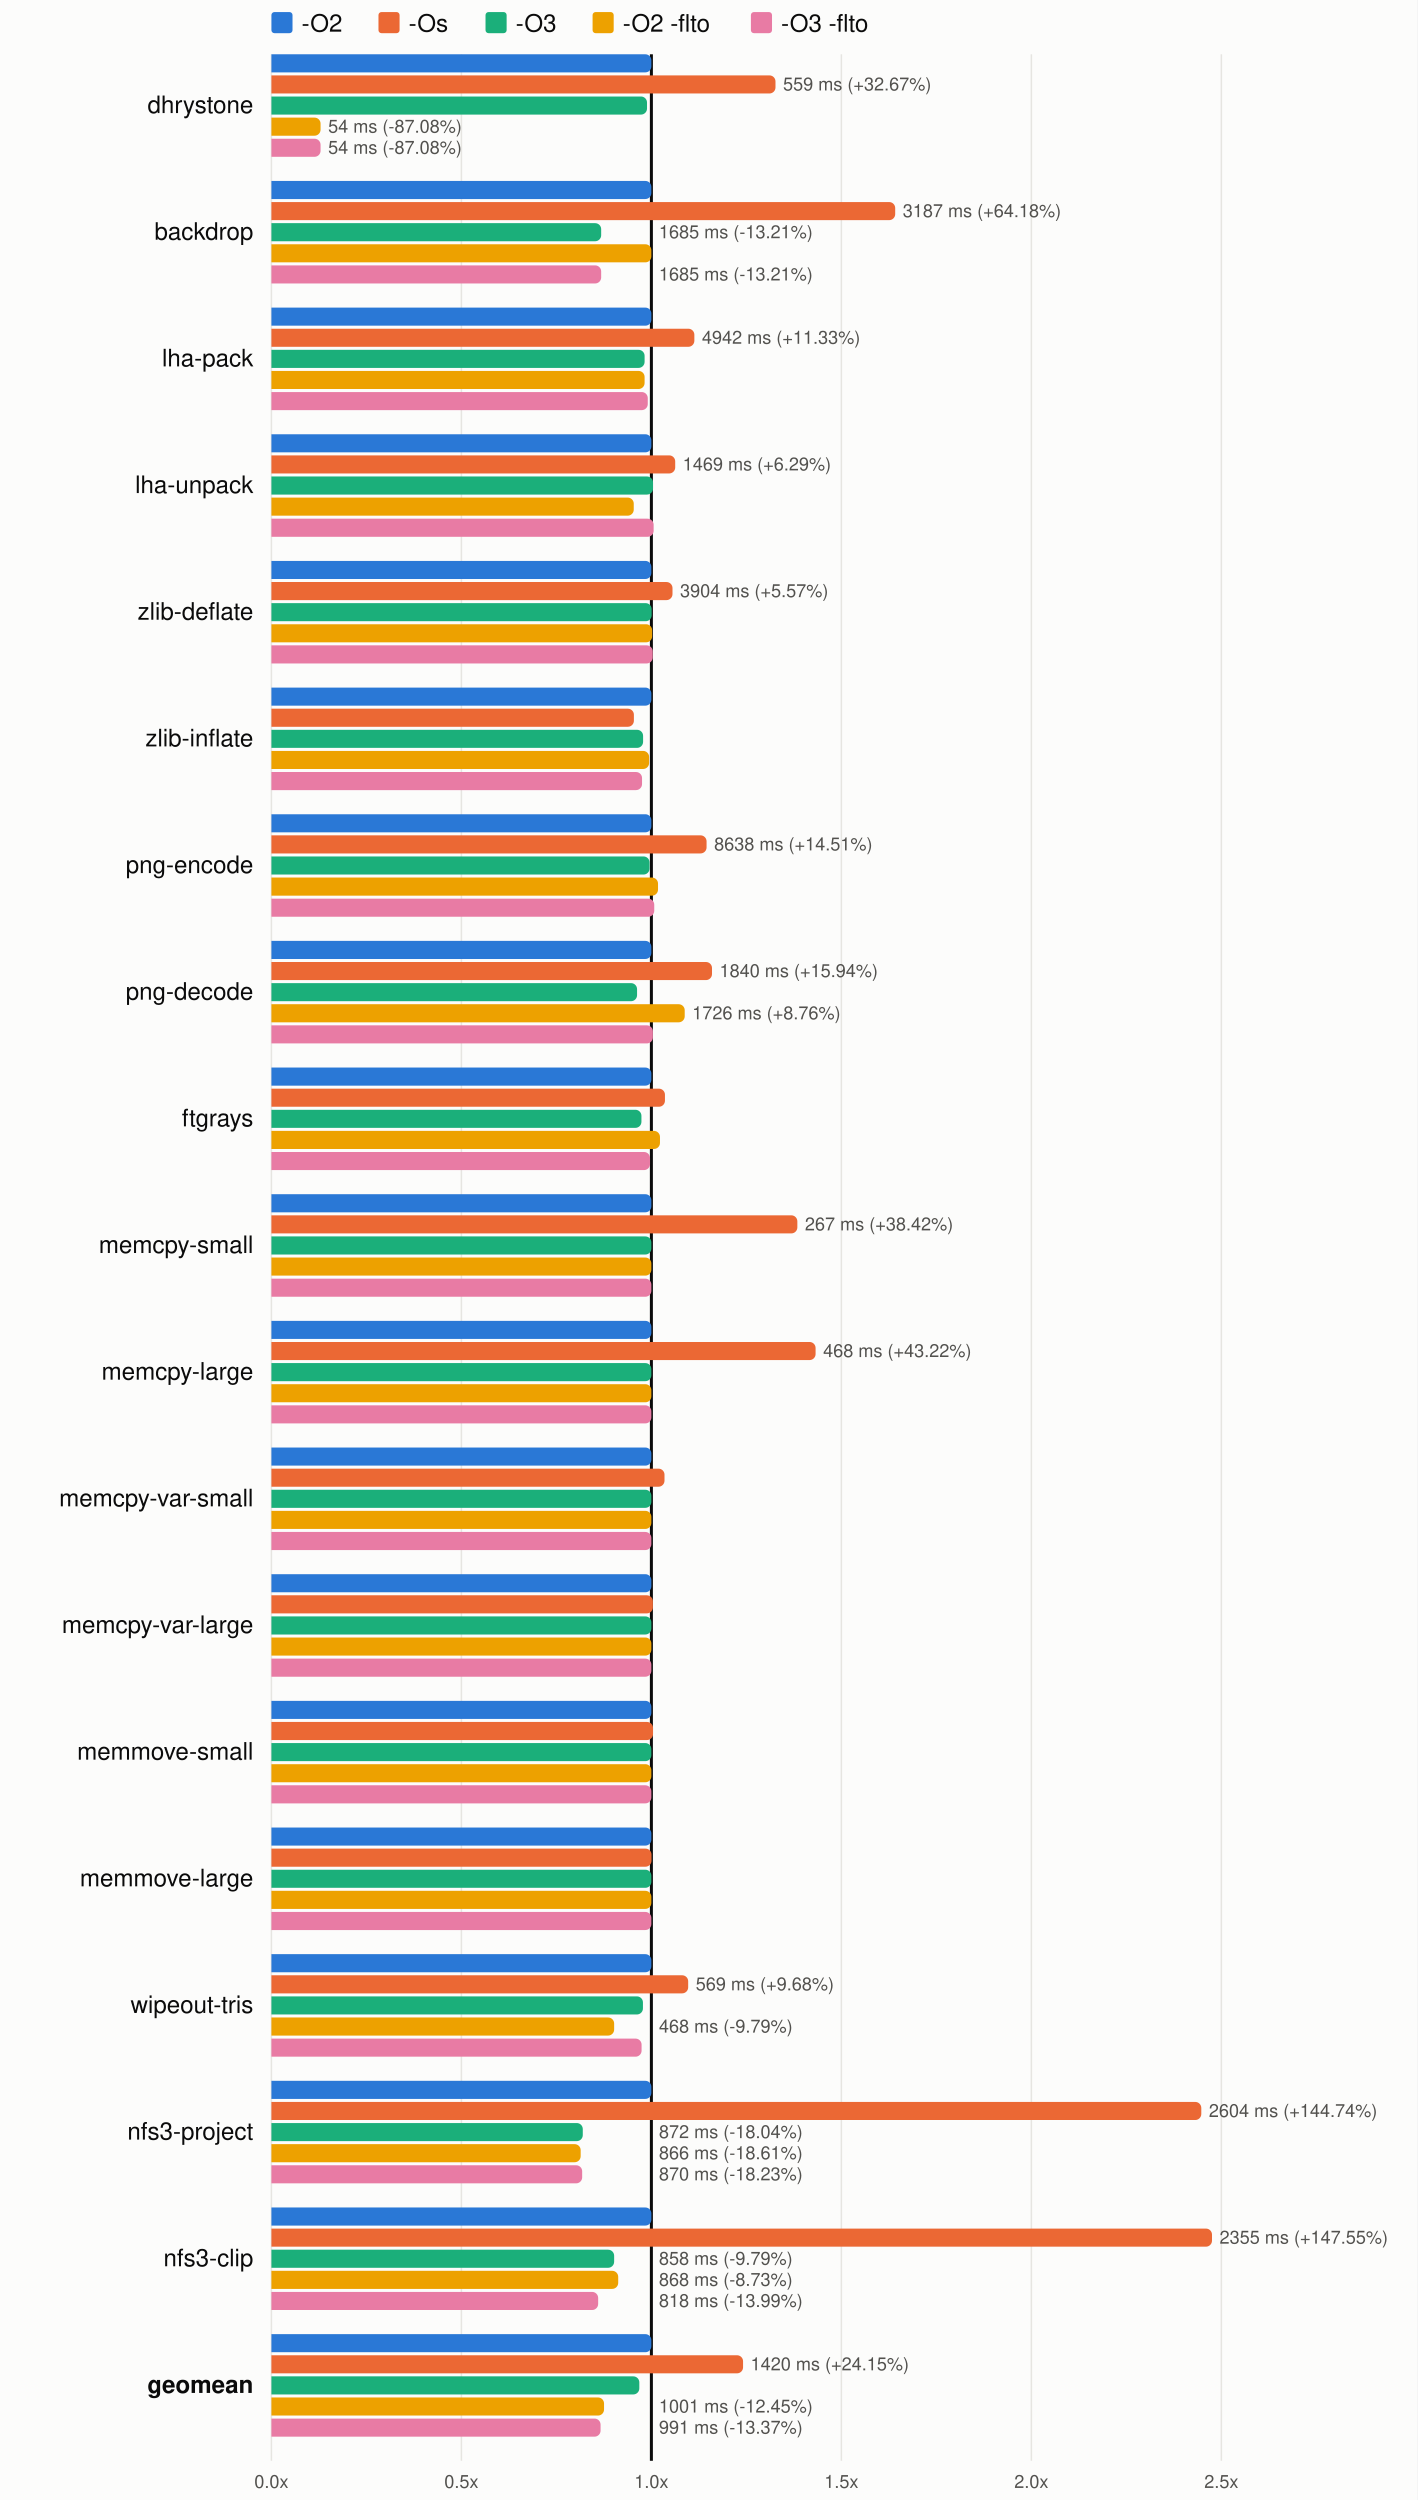
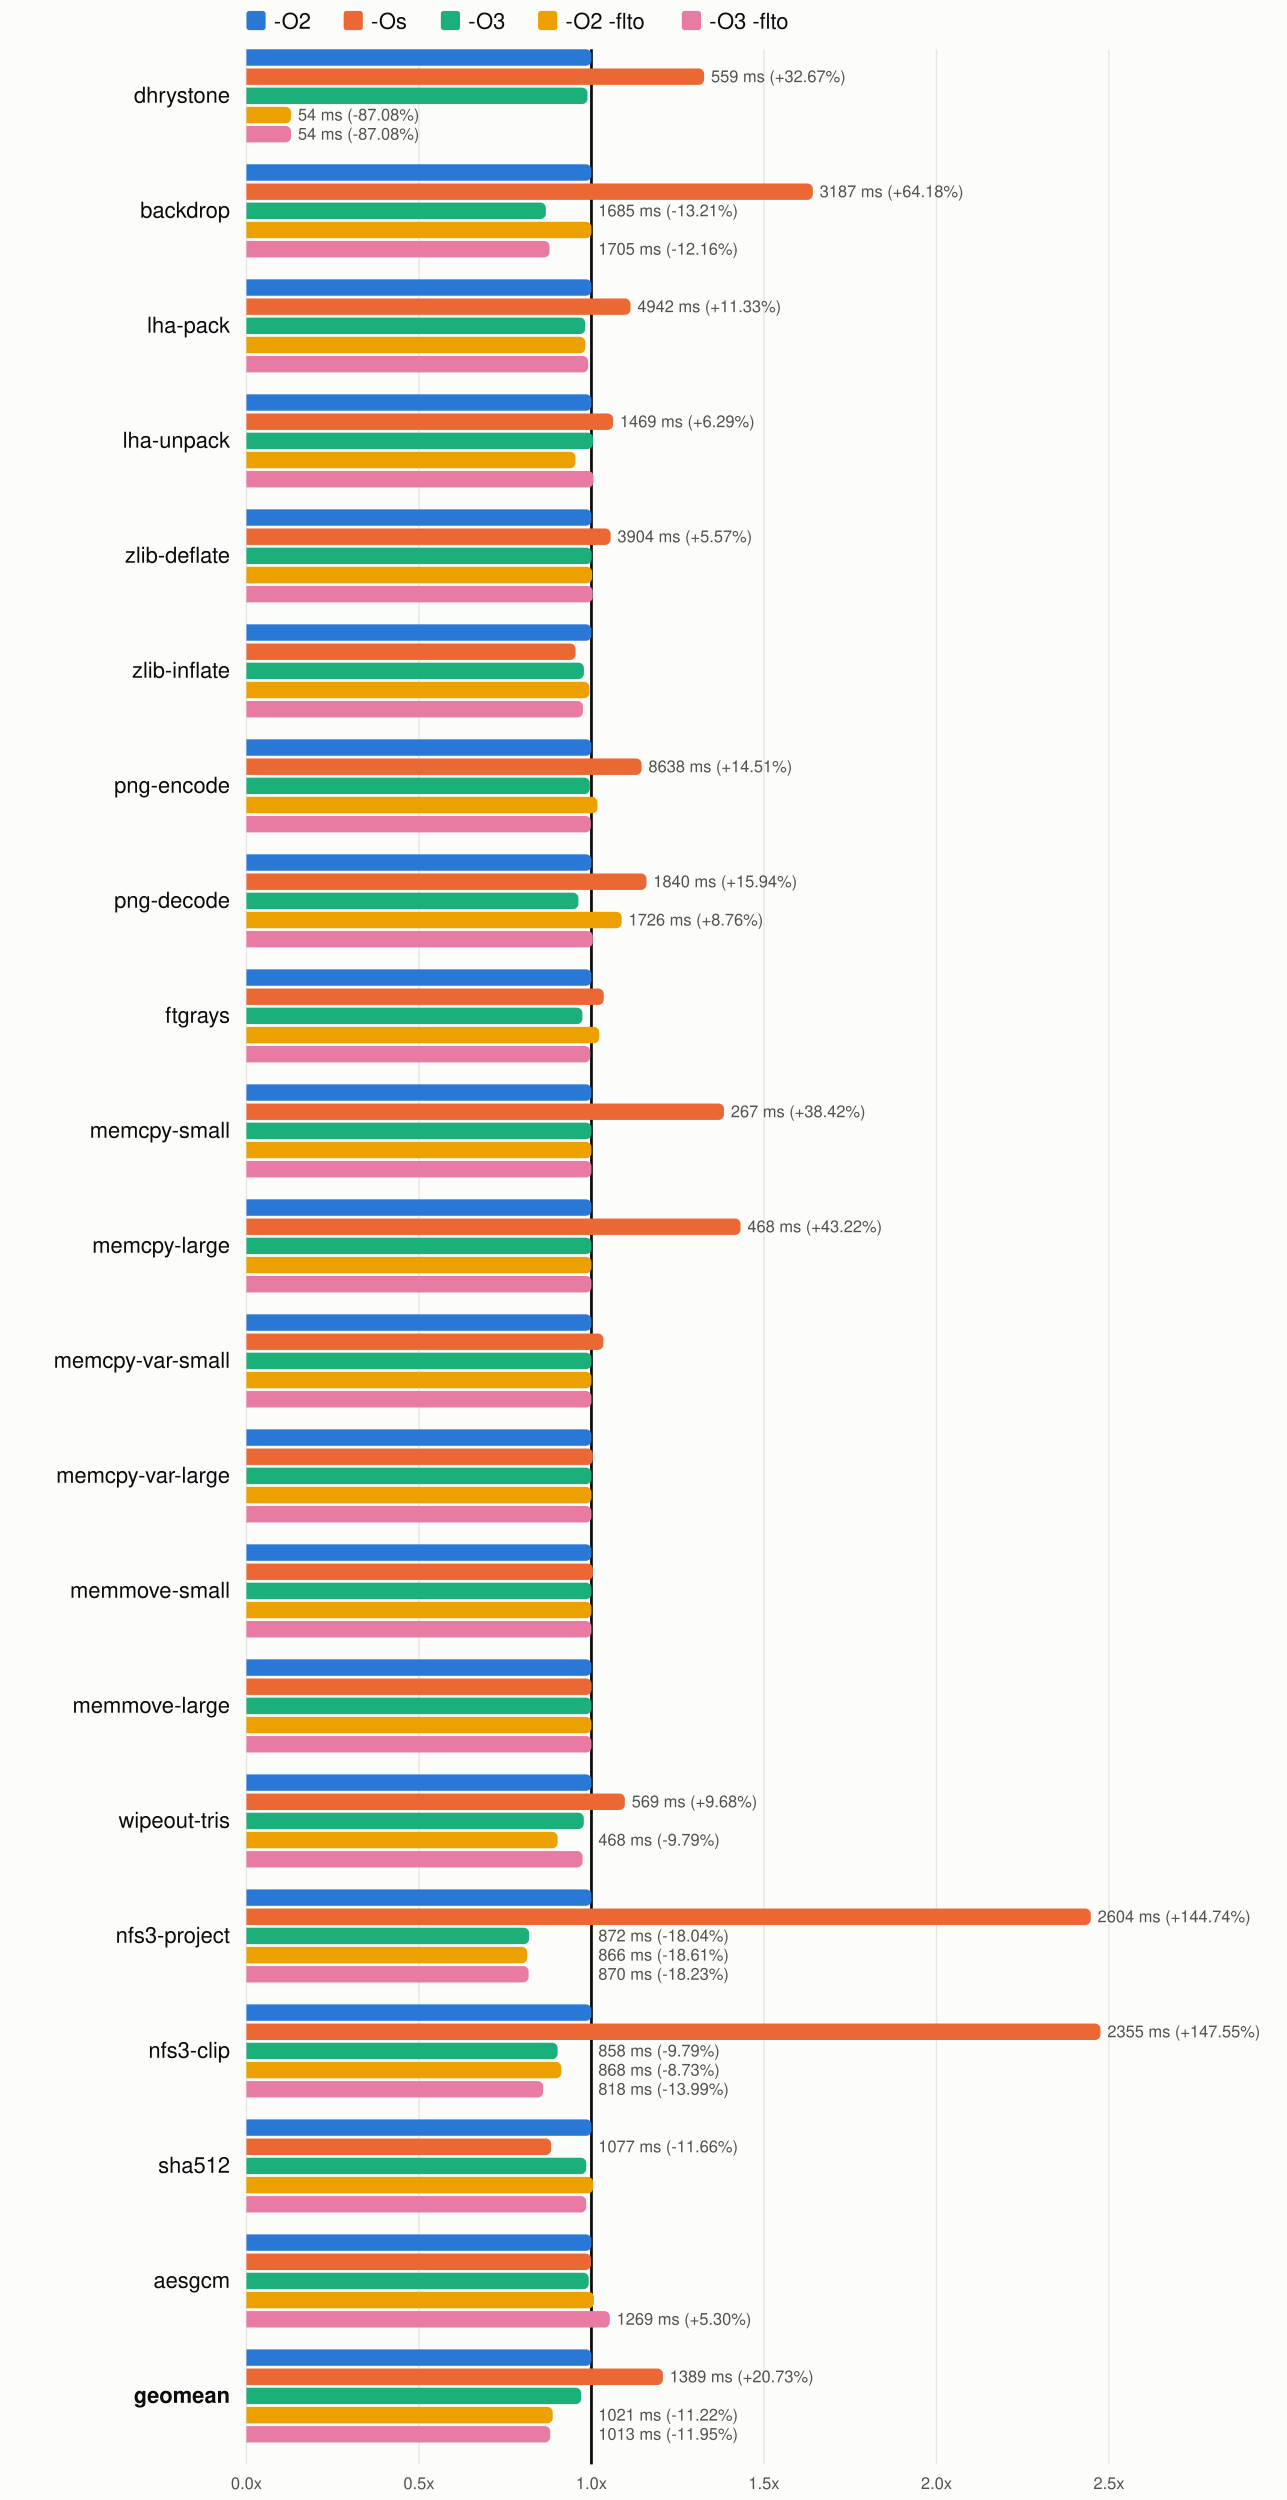
- <svg xmlns="http://www.w3.org/2000/svg" width="940" height="1658" viewBox="0 0 940 1658" role="img" aria-label="Time of each benchmark relative to -O2">
+ <svg xmlns="http://www.w3.org/2000/svg" width="940" height="1826" viewBox="0 0 940 1826" role="img" aria-label="Time of each benchmark relative to -O2">
  <style>.t{font-family:system-ui,-apple-system,'Segoe UI',Helvetica,Arial,sans-serif;font-size:12px;fill:#0b0b0b}.t.muted{fill:#52514e}.t.big{font-size:16px}.t.name{font-weight:600}.t.axis{fill:#52514e;font-size:12px}.grid{stroke:#e6e5e1;stroke-width:1}.ref{stroke:#0b0b0b;stroke-width:2}.bg{fill:#fcfcfb}.s0{fill:#2a78d6}.s1{fill:#eb6834}.s2{fill:#1baf7a}.s3{fill:#eda100}.s4{fill:#e87ba4}@media(prefers-color-scheme:dark){.t{fill:#ffffff}.t.muted{fill:#c3c2b7}.t.axis{fill:#c3c2b7}.grid{stroke:#333331}.ref{stroke:#ffffff}.bg{fill:#1a1a19}.s0{fill:#3987e5}.s1{fill:#d95926}.s2{fill:#199e70}.s3{fill:#c98500}.s4{fill:#d55181}}</style>
-   <rect class="bg" width="940" height="1658" />
+   <rect class="bg" width="940" height="1826" />
  <rect class="s0" x="180" y="8" width="14" height="14" rx="2" />
  <text class="t big" x="200" y="21">-O2</text>
  <rect class="s1" x="251" y="8" width="14" height="14" rx="2" />
  <text class="t big" x="271" y="21">-Os</text>
  <rect class="s2" x="322" y="8" width="14" height="14" rx="2" />
  <text class="t big" x="342" y="21">-O3</text>
  <rect class="s3" x="393" y="8" width="14" height="14" rx="2" />
  <text class="t big" x="413" y="21">-O2 -flto</text>
  <rect class="s4" x="498" y="8" width="14" height="14" rx="2" />
  <text class="t big" x="518" y="21">-O3 -flto</text>
-   <line class="grid" x1="180.0" y1="36" x2="180.0" y2="1632" />
-   <text class="t axis" x="180.0" y="1650" text-anchor="middle">0.0x</text>
-   <line class="grid" x1="306.0" y1="36" x2="306.0" y2="1632" />
-   <text class="t axis" x="306.0" y="1650" text-anchor="middle">0.5x</text>
-   <line class="ref" x1="432.0" y1="36" x2="432.0" y2="1632" />
-   <text class="t axis" x="432.0" y="1650" text-anchor="middle">1.0x</text>
-   <line class="grid" x1="558.0" y1="36" x2="558.0" y2="1632" />
-   <text class="t axis" x="558.0" y="1650" text-anchor="middle">1.5x</text>
-   <line class="grid" x1="684.0" y1="36" x2="684.0" y2="1632" />
-   <text class="t axis" x="684.0" y="1650" text-anchor="middle">2.0x</text>
-   <line class="grid" x1="810.0" y1="36" x2="810.0" y2="1632" />
-   <text class="t axis" x="810.0" y="1650" text-anchor="middle">2.5x</text>
+   <line class="grid" x1="180.0" y1="36" x2="180.0" y2="1800" />
+   <text class="t axis" x="180.0" y="1818" text-anchor="middle">0.0x</text>
+   <line class="grid" x1="306.0" y1="36" x2="306.0" y2="1800" />
+   <text class="t axis" x="306.0" y="1818" text-anchor="middle">0.5x</text>
+   <line class="ref" x1="432.0" y1="36" x2="432.0" y2="1800" />
+   <text class="t axis" x="432.0" y="1818" text-anchor="middle">1.0x</text>
+   <line class="grid" x1="558.0" y1="36" x2="558.0" y2="1800" />
+   <text class="t axis" x="558.0" y="1818" text-anchor="middle">1.5x</text>
+   <line class="grid" x1="684.0" y1="36" x2="684.0" y2="1800" />
+   <text class="t axis" x="684.0" y="1818" text-anchor="middle">2.0x</text>
+   <line class="grid" x1="810.0" y1="36" x2="810.0" y2="1800" />
+   <text class="t axis" x="810.0" y="1818" text-anchor="middle">2.5x</text>
  <text class="t big" x="168" y="75.0" text-anchor="end">dhrystone</text>
  <path class="s0" d="M180,36 h248.0 a4,4 0 0 1 4,4 v4 a4,4 0 0 1 -4,4 h-248.0 z" />
  <path class="s1" d="M180,50 h330.3 a4,4 0 0 1 4,4 v4 a4,4 0 0 1 -4,4 h-330.3 z" />
  <text class="t muted" x="519.3" y="60">559 ms (+32.67%)</text>
  <path class="s2" d="M180,64 h245.1 a4,4 0 0 1 4,4 v4 a4,4 0 0 1 -4,4 h-245.1 z" />
  <path class="s3" d="M180,78 h28.6 a4,4 0 0 1 4,4 v4 a4,4 0 0 1 -4,4 h-28.6 z" />
  <text class="t muted" x="217.6" y="88">54 ms (-87.08%)</text>
  <path class="s4" d="M180,92 h28.6 a4,4 0 0 1 4,4 v4 a4,4 0 0 1 -4,4 h-28.6 z" />
  <text class="t muted" x="217.6" y="102">54 ms (-87.08%)</text>
  <text class="t big" x="168" y="159.0" text-anchor="end">backdrop</text>
  <path class="s0" d="M180,120 h248.0 a4,4 0 0 1 4,4 v4 a4,4 0 0 1 -4,4 h-248.0 z" />
  <path class="s1" d="M180,134 h409.7 a4,4 0 0 1 4,4 v4 a4,4 0 0 1 -4,4 h-409.7 z" />
  <text class="t muted" x="598.7" y="144">3187 ms (+64.18%)</text>
  <path class="s2" d="M180,148 h214.7 a4,4 0 0 1 4,4 v4 a4,4 0 0 1 -4,4 h-214.7 z" />
  <text class="t muted" x="437.0" y="158">1685 ms (-13.21%)</text>
  <path class="s3" d="M180,162 h248.0 a4,4 0 0 1 4,4 v4 a4,4 0 0 1 -4,4 h-248.0 z" />
-   <path class="s4" d="M180,176 h214.7 a4,4 0 0 1 4,4 v4 a4,4 0 0 1 -4,4 h-214.7 z" />
-   <text class="t muted" x="437.0" y="186">1685 ms (-13.21%)</text>
+   <path class="s4" d="M180,176 h217.4 a4,4 0 0 1 4,4 v4 a4,4 0 0 1 -4,4 h-217.4 z" />
+   <text class="t muted" x="437.0" y="186">1705 ms (-12.16%)</text>
  <text class="t big" x="168" y="243.0" text-anchor="end">lha-pack</text>
  <path class="s0" d="M180,204 h248.0 a4,4 0 0 1 4,4 v4 a4,4 0 0 1 -4,4 h-248.0 z" />
  <path class="s1" d="M180,218 h276.5 a4,4 0 0 1 4,4 v4 a4,4 0 0 1 -4,4 h-276.5 z" />
  <text class="t muted" x="465.5" y="228">4942 ms (+11.33%)</text>
  <path class="s2" d="M180,232 h243.5 a4,4 0 0 1 4,4 v4 a4,4 0 0 1 -4,4 h-243.5 z" />
  <path class="s3" d="M180,246 h243.5 a4,4 0 0 1 4,4 v4 a4,4 0 0 1 -4,4 h-243.5 z" />
  <path class="s4" d="M180,260 h245.6 a4,4 0 0 1 4,4 v4 a4,4 0 0 1 -4,4 h-245.6 z" />
  <text class="t big" x="168" y="327.0" text-anchor="end">lha-unpack</text>
  <path class="s0" d="M180,288 h248.0 a4,4 0 0 1 4,4 v4 a4,4 0 0 1 -4,4 h-248.0 z" />
  <path class="s1" d="M180,302 h263.8 a4,4 0 0 1 4,4 v4 a4,4 0 0 1 -4,4 h-263.8 z" />
  <text class="t muted" x="452.8" y="312">1469 ms (+6.29%)</text>
  <path class="s2" d="M180,316 h249.1 a4,4 0 0 1 4,4 v4 a4,4 0 0 1 -4,4 h-249.1 z" />
  <path class="s3" d="M180,330 h236.3 a4,4 0 0 1 4,4 v4 a4,4 0 0 1 -4,4 h-236.3 z" />
  <path class="s4" d="M180,344 h249.5 a4,4 0 0 1 4,4 v4 a4,4 0 0 1 -4,4 h-249.5 z" />
  <text class="t big" x="168" y="411.0" text-anchor="end">zlib-deflate</text>
  <path class="s0" d="M180,372 h248.0 a4,4 0 0 1 4,4 v4 a4,4 0 0 1 -4,4 h-248.0 z" />
  <path class="s1" d="M180,386 h262.0 a4,4 0 0 1 4,4 v4 a4,4 0 0 1 -4,4 h-262.0 z" />
  <text class="t muted" x="451.0" y="396">3904 ms (+5.57%)</text>
  <path class="s2" d="M180,400 h248.2 a4,4 0 0 1 4,4 v4 a4,4 0 0 1 -4,4 h-248.2 z" />
  <path class="s3" d="M180,414 h248.5 a4,4 0 0 1 4,4 v4 a4,4 0 0 1 -4,4 h-248.5 z" />
  <path class="s4" d="M180,428 h248.9 a4,4 0 0 1 4,4 v4 a4,4 0 0 1 -4,4 h-248.9 z" />
  <text class="t big" x="168" y="495.0" text-anchor="end">zlib-inflate</text>
  <path class="s0" d="M180,456 h248.0 a4,4 0 0 1 4,4 v4 a4,4 0 0 1 -4,4 h-248.0 z" />
  <path class="s1" d="M180,470 h236.4 a4,4 0 0 1 4,4 v4 a4,4 0 0 1 -4,4 h-236.4 z" />
  <path class="s2" d="M180,484 h242.5 a4,4 0 0 1 4,4 v4 a4,4 0 0 1 -4,4 h-242.5 z" />
  <path class="s3" d="M180,498 h246.5 a4,4 0 0 1 4,4 v4 a4,4 0 0 1 -4,4 h-246.5 z" />
  <path class="s4" d="M180,512 h241.8 a4,4 0 0 1 4,4 v4 a4,4 0 0 1 -4,4 h-241.8 z" />
  <text class="t big" x="168" y="579.0" text-anchor="end">png-encode</text>
  <path class="s0" d="M180,540 h248.0 a4,4 0 0 1 4,4 v4 a4,4 0 0 1 -4,4 h-248.0 z" />
  <path class="s1" d="M180,554 h284.6 a4,4 0 0 1 4,4 v4 a4,4 0 0 1 -4,4 h-284.6 z" />
  <text class="t muted" x="473.6" y="564">8638 ms (+14.51%)</text>
  <path class="s2" d="M180,568 h246.8 a4,4 0 0 1 4,4 v4 a4,4 0 0 1 -4,4 h-246.8 z" />
  <path class="s3" d="M180,582 h252.4 a4,4 0 0 1 4,4 v4 a4,4 0 0 1 -4,4 h-252.4 z" />
-   <path class="s4" d="M180,596 h249.9 a4,4 0 0 1 4,4 v4 a4,4 0 0 1 -4,4 h-249.9 z" />
+   <path class="s4" d="M180,596 h247.5 a4,4 0 0 1 4,4 v4 a4,4 0 0 1 -4,4 h-247.5 z" />
  <text class="t big" x="168" y="663.0" text-anchor="end">png-decode</text>
  <path class="s0" d="M180,624 h248.0 a4,4 0 0 1 4,4 v4 a4,4 0 0 1 -4,4 h-248.0 z" />
  <path class="s1" d="M180,638 h288.2 a4,4 0 0 1 4,4 v4 a4,4 0 0 1 -4,4 h-288.2 z" />
  <text class="t muted" x="477.2" y="648">1840 ms (+15.94%)</text>
  <path class="s2" d="M180,652 h238.5 a4,4 0 0 1 4,4 v4 a4,4 0 0 1 -4,4 h-238.5 z" />
  <path class="s3" d="M180,666 h270.1 a4,4 0 0 1 4,4 v4 a4,4 0 0 1 -4,4 h-270.1 z" />
  <text class="t muted" x="459.1" y="676">1726 ms (+8.76%)</text>
  <path class="s4" d="M180,680 h249.0 a4,4 0 0 1 4,4 v4 a4,4 0 0 1 -4,4 h-249.0 z" />
  <text class="t big" x="168" y="747.0" text-anchor="end">ftgrays</text>
  <path class="s0" d="M180,708 h248.0 a4,4 0 0 1 4,4 v4 a4,4 0 0 1 -4,4 h-248.0 z" />
  <path class="s1" d="M180,722 h257.0 a4,4 0 0 1 4,4 v4 a4,4 0 0 1 -4,4 h-257.0 z" />
  <path class="s2" d="M180,736 h241.4 a4,4 0 0 1 4,4 v4 a4,4 0 0 1 -4,4 h-241.4 z" />
  <path class="s3" d="M180,750 h253.7 a4,4 0 0 1 4,4 v4 a4,4 0 0 1 -4,4 h-253.7 z" />
  <path class="s4" d="M180,764 h247.1 a4,4 0 0 1 4,4 v4 a4,4 0 0 1 -4,4 h-247.1 z" />
  <text class="t big" x="168" y="831.0" text-anchor="end">memcpy-small</text>
  <path class="s0" d="M180,792 h248.0 a4,4 0 0 1 4,4 v4 a4,4 0 0 1 -4,4 h-248.0 z" />
  <path class="s1" d="M180,806 h344.8 a4,4 0 0 1 4,4 v4 a4,4 0 0 1 -4,4 h-344.8 z" />
  <text class="t muted" x="533.8" y="816">267 ms (+38.42%)</text>
  <path class="s2" d="M180,820 h248.0 a4,4 0 0 1 4,4 v4 a4,4 0 0 1 -4,4 h-248.0 z" />
  <path class="s3" d="M180,834 h248.0 a4,4 0 0 1 4,4 v4 a4,4 0 0 1 -4,4 h-248.0 z" />
  <path class="s4" d="M180,848 h248.0 a4,4 0 0 1 4,4 v4 a4,4 0 0 1 -4,4 h-248.0 z" />
  <text class="t big" x="168" y="915.0" text-anchor="end">memcpy-large</text>
  <path class="s0" d="M180,876 h248.0 a4,4 0 0 1 4,4 v4 a4,4 0 0 1 -4,4 h-248.0 z" />
  <path class="s1" d="M180,890 h356.9 a4,4 0 0 1 4,4 v4 a4,4 0 0 1 -4,4 h-356.9 z" />
  <text class="t muted" x="545.9" y="900">468 ms (+43.22%)</text>
  <path class="s2" d="M180,904 h248.0 a4,4 0 0 1 4,4 v4 a4,4 0 0 1 -4,4 h-248.0 z" />
  <path class="s3" d="M180,918 h248.0 a4,4 0 0 1 4,4 v4 a4,4 0 0 1 -4,4 h-248.0 z" />
  <path class="s4" d="M180,932 h248.0 a4,4 0 0 1 4,4 v4 a4,4 0 0 1 -4,4 h-248.0 z" />
  <text class="t big" x="168" y="999.0" text-anchor="end">memcpy-var-small</text>
  <path class="s0" d="M180,960 h248.0 a4,4 0 0 1 4,4 v4 a4,4 0 0 1 -4,4 h-248.0 z" />
  <path class="s1" d="M180,974 h256.7 a4,4 0 0 1 4,4 v4 a4,4 0 0 1 -4,4 h-256.7 z" />
  <path class="s2" d="M180,988 h248.0 a4,4 0 0 1 4,4 v4 a4,4 0 0 1 -4,4 h-248.0 z" />
  <path class="s3" d="M180,1002 h248.0 a4,4 0 0 1 4,4 v4 a4,4 0 0 1 -4,4 h-248.0 z" />
  <path class="s4" d="M180,1016 h248.0 a4,4 0 0 1 4,4 v4 a4,4 0 0 1 -4,4 h-248.0 z" />
  <text class="t big" x="168" y="1083.0" text-anchor="end">memcpy-var-large</text>
  <path class="s0" d="M180,1044 h248.0 a4,4 0 0 1 4,4 v4 a4,4 0 0 1 -4,4 h-248.0 z" />
  <path class="s1" d="M180,1058 h249.0 a4,4 0 0 1 4,4 v4 a4,4 0 0 1 -4,4 h-249.0 z" />
  <path class="s2" d="M180,1072 h248.0 a4,4 0 0 1 4,4 v4 a4,4 0 0 1 -4,4 h-248.0 z" />
  <path class="s3" d="M180,1086 h248.0 a4,4 0 0 1 4,4 v4 a4,4 0 0 1 -4,4 h-248.0 z" />
  <path class="s4" d="M180,1100 h248.0 a4,4 0 0 1 4,4 v4 a4,4 0 0 1 -4,4 h-248.0 z" />
  <text class="t big" x="168" y="1167.0" text-anchor="end">memmove-small</text>
  <path class="s0" d="M180,1128 h248.0 a4,4 0 0 1 4,4 v4 a4,4 0 0 1 -4,4 h-248.0 z" />
  <path class="s1" d="M180,1142 h249.1 a4,4 0 0 1 4,4 v4 a4,4 0 0 1 -4,4 h-249.1 z" />
  <path class="s2" d="M180,1156 h248.0 a4,4 0 0 1 4,4 v4 a4,4 0 0 1 -4,4 h-248.0 z" />
  <path class="s3" d="M180,1170 h248.0 a4,4 0 0 1 4,4 v4 a4,4 0 0 1 -4,4 h-248.0 z" />
  <path class="s4" d="M180,1184 h248.0 a4,4 0 0 1 4,4 v4 a4,4 0 0 1 -4,4 h-248.0 z" />
  <text class="t big" x="168" y="1251.0" text-anchor="end">memmove-large</text>
  <path class="s0" d="M180,1212 h248.0 a4,4 0 0 1 4,4 v4 a4,4 0 0 1 -4,4 h-248.0 z" />
  <path class="s1" d="M180,1226 h248.1 a4,4 0 0 1 4,4 v4 a4,4 0 0 1 -4,4 h-248.1 z" />
  <path class="s2" d="M180,1240 h248.0 a4,4 0 0 1 4,4 v4 a4,4 0 0 1 -4,4 h-248.0 z" />
  <path class="s3" d="M180,1254 h248.0 a4,4 0 0 1 4,4 v4 a4,4 0 0 1 -4,4 h-248.0 z" />
  <path class="s4" d="M180,1268 h248.0 a4,4 0 0 1 4,4 v4 a4,4 0 0 1 -4,4 h-248.0 z" />
  <text class="t big" x="168" y="1335.0" text-anchor="end">wipeout-tris</text>
  <path class="s0" d="M180,1296 h248.0 a4,4 0 0 1 4,4 v4 a4,4 0 0 1 -4,4 h-248.0 z" />
  <path class="s1" d="M180,1310 h272.4 a4,4 0 0 1 4,4 v4 a4,4 0 0 1 -4,4 h-272.4 z" />
  <text class="t muted" x="461.4" y="1320">569 ms (+9.68%)</text>
  <path class="s2" d="M180,1324 h242.4 a4,4 0 0 1 4,4 v4 a4,4 0 0 1 -4,4 h-242.4 z" />
  <path class="s3" d="M180,1338 h223.3 a4,4 0 0 1 4,4 v4 a4,4 0 0 1 -4,4 h-223.3 z" />
  <text class="t muted" x="437.0" y="1348">468 ms (-9.79%)</text>
  <path class="s4" d="M180,1352 h241.5 a4,4 0 0 1 4,4 v4 a4,4 0 0 1 -4,4 h-241.5 z" />
  <text class="t big" x="168" y="1419.0" text-anchor="end">nfs3-project</text>
  <path class="s0" d="M180,1380 h248.0 a4,4 0 0 1 4,4 v4 a4,4 0 0 1 -4,4 h-248.0 z" />
  <path class="s1" d="M180,1394 h612.7 a4,4 0 0 1 4,4 v4 a4,4 0 0 1 -4,4 h-612.7 z" />
  <text class="t muted" x="801.7" y="1404">2604 ms (+144.74%)</text>
  <path class="s2" d="M180,1408 h202.5 a4,4 0 0 1 4,4 v4 a4,4 0 0 1 -4,4 h-202.5 z" />
  <text class="t muted" x="437.0" y="1418">872 ms (-18.04%)</text>
  <path class="s3" d="M180,1422 h201.1 a4,4 0 0 1 4,4 v4 a4,4 0 0 1 -4,4 h-201.1 z" />
  <text class="t muted" x="437.0" y="1432">866 ms (-18.61%)</text>
  <path class="s4" d="M180,1436 h202.1 a4,4 0 0 1 4,4 v4 a4,4 0 0 1 -4,4 h-202.1 z" />
  <text class="t muted" x="437.0" y="1446">870 ms (-18.23%)</text>
  <text class="t big" x="168" y="1503.0" text-anchor="end">nfs3-clip</text>
  <path class="s0" d="M180,1464 h248.0 a4,4 0 0 1 4,4 v4 a4,4 0 0 1 -4,4 h-248.0 z" />
  <path class="s1" d="M180,1478 h619.8 a4,4 0 0 1 4,4 v4 a4,4 0 0 1 -4,4 h-619.8 z" />
  <text class="t muted" x="808.8" y="1488">2355 ms (+147.55%)</text>
  <path class="s2" d="M180,1492 h223.3 a4,4 0 0 1 4,4 v4 a4,4 0 0 1 -4,4 h-223.3 z" />
  <text class="t muted" x="437.0" y="1502">858 ms (-9.79%)</text>
  <path class="s3" d="M180,1506 h226.0 a4,4 0 0 1 4,4 v4 a4,4 0 0 1 -4,4 h-226.0 z" />
  <text class="t muted" x="437.0" y="1516">868 ms (-8.73%)</text>
  <path class="s4" d="M180,1520 h212.7 a4,4 0 0 1 4,4 v4 a4,4 0 0 1 -4,4 h-212.7 z" />
  <text class="t muted" x="437.0" y="1530">818 ms (-13.99%)</text>
-   <text class="t big name" x="168" y="1587.0" text-anchor="end">geomean</text>
+   <text class="t big" x="168" y="1587.0" text-anchor="end">sha512</text>
  <path class="s0" d="M180,1548 h248.0 a4,4 0 0 1 4,4 v4 a4,4 0 0 1 -4,4 h-248.0 z" />
-   <path class="s1" d="M180,1562 h308.8 a4,4 0 0 1 4,4 v4 a4,4 0 0 1 -4,4 h-308.8 z" />
-   <text class="t muted" x="497.8" y="1572">1420 ms (+24.15%)</text>
-   <path class="s2" d="M180,1576 h240.0 a4,4 0 0 1 4,4 v4 a4,4 0 0 1 -4,4 h-240.0 z" />
-   <path class="s3" d="M180,1590 h216.6 a4,4 0 0 1 4,4 v4 a4,4 0 0 1 -4,4 h-216.6 z" />
-   <text class="t muted" x="437.0" y="1600">1001 ms (-12.45%)</text>
-   <path class="s4" d="M180,1604 h214.3 a4,4 0 0 1 4,4 v4 a4,4 0 0 1 -4,4 h-214.3 z" />
-   <text class="t muted" x="437.0" y="1614">991 ms (-13.37%)</text>
+   <path class="s1" d="M180,1562 h218.6 a4,4 0 0 1 4,4 v4 a4,4 0 0 1 -4,4 h-218.6 z" />
+   <text class="t muted" x="437.0" y="1572">1077 ms (-11.66%)</text>
+   <path class="s2" d="M180,1576 h244.2 a4,4 0 0 1 4,4 v4 a4,4 0 0 1 -4,4 h-244.2 z" />
+   <path class="s3" d="M180,1590 h249.3 a4,4 0 0 1 4,4 v4 a4,4 0 0 1 -4,4 h-249.3 z" />
+   <path class="s4" d="M180,1604 h244.2 a4,4 0 0 1 4,4 v4 a4,4 0 0 1 -4,4 h-244.2 z" />
+   <text class="t big" x="168" y="1671.0" text-anchor="end">aesgcm</text>
+   <path class="s0" d="M180,1632 h248.0 a4,4 0 0 1 4,4 v4 a4,4 0 0 1 -4,4 h-248.0 z" />
+   <path class="s1" d="M180,1646 h247.7 a4,4 0 0 1 4,4 v4 a4,4 0 0 1 -4,4 h-247.7 z" />
+   <path class="s2" d="M180,1660 h246.0 a4,4 0 0 1 4,4 v4 a4,4 0 0 1 -4,4 h-246.0 z" />
+   <path class="s3" d="M180,1674 h249.8 a4,4 0 0 1 4,4 v4 a4,4 0 0 1 -4,4 h-249.8 z" />
+   <path class="s4" d="M180,1688 h261.4 a4,4 0 0 1 4,4 v4 a4,4 0 0 1 -4,4 h-261.4 z" />
+   <text class="t muted" x="450.4" y="1698">1269 ms (+5.30%)</text>
+   <text class="t big name" x="168" y="1755.0" text-anchor="end">geomean</text>
+   <path class="s0" d="M180,1716 h248.0 a4,4 0 0 1 4,4 v4 a4,4 0 0 1 -4,4 h-248.0 z" />
+   <path class="s1" d="M180,1730 h300.2 a4,4 0 0 1 4,4 v4 a4,4 0 0 1 -4,4 h-300.2 z" />
+   <text class="t muted" x="489.2" y="1740">1389 ms (+20.73%)</text>
+   <path class="s2" d="M180,1744 h240.5 a4,4 0 0 1 4,4 v4 a4,4 0 0 1 -4,4 h-240.5 z" />
+   <path class="s3" d="M180,1758 h219.7 a4,4 0 0 1 4,4 v4 a4,4 0 0 1 -4,4 h-219.7 z" />
+   <text class="t muted" x="437.0" y="1768">1021 ms (-11.22%)</text>
+   <path class="s4" d="M180,1772 h217.9 a4,4 0 0 1 4,4 v4 a4,4 0 0 1 -4,4 h-217.9 z" />
+   <text class="t muted" x="437.0" y="1782">1013 ms (-11.95%)</text>
</svg>
